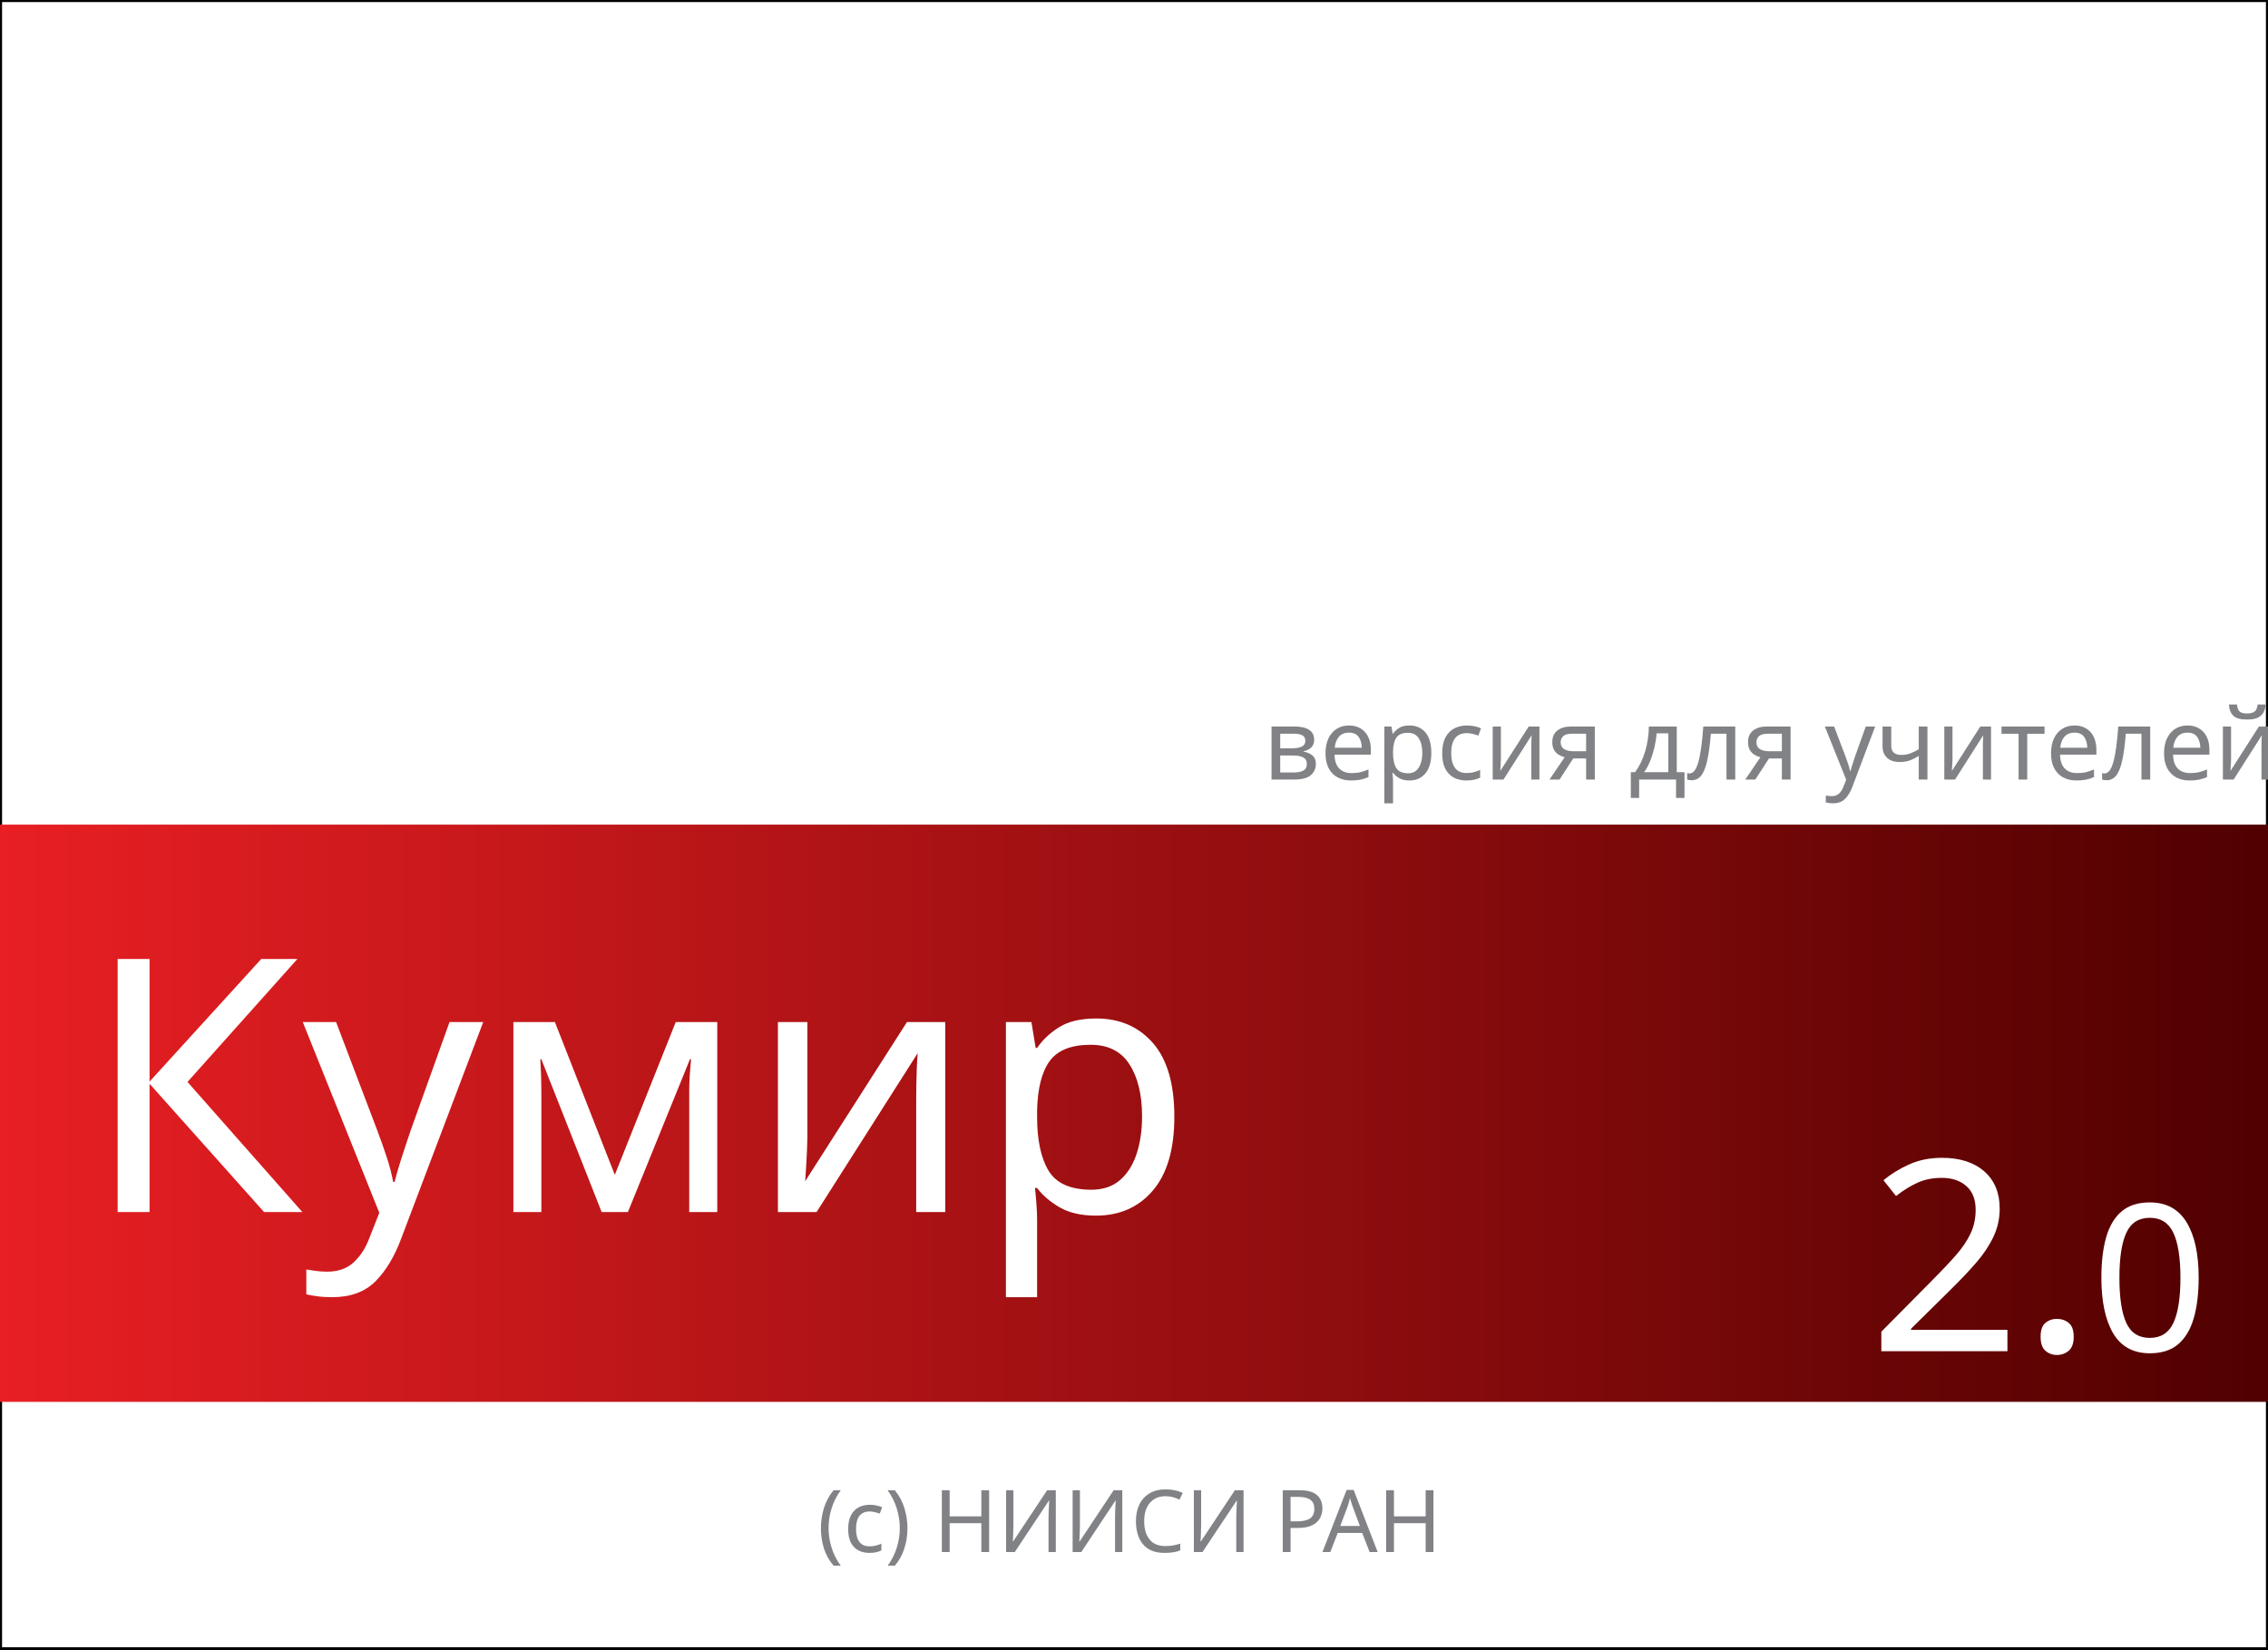
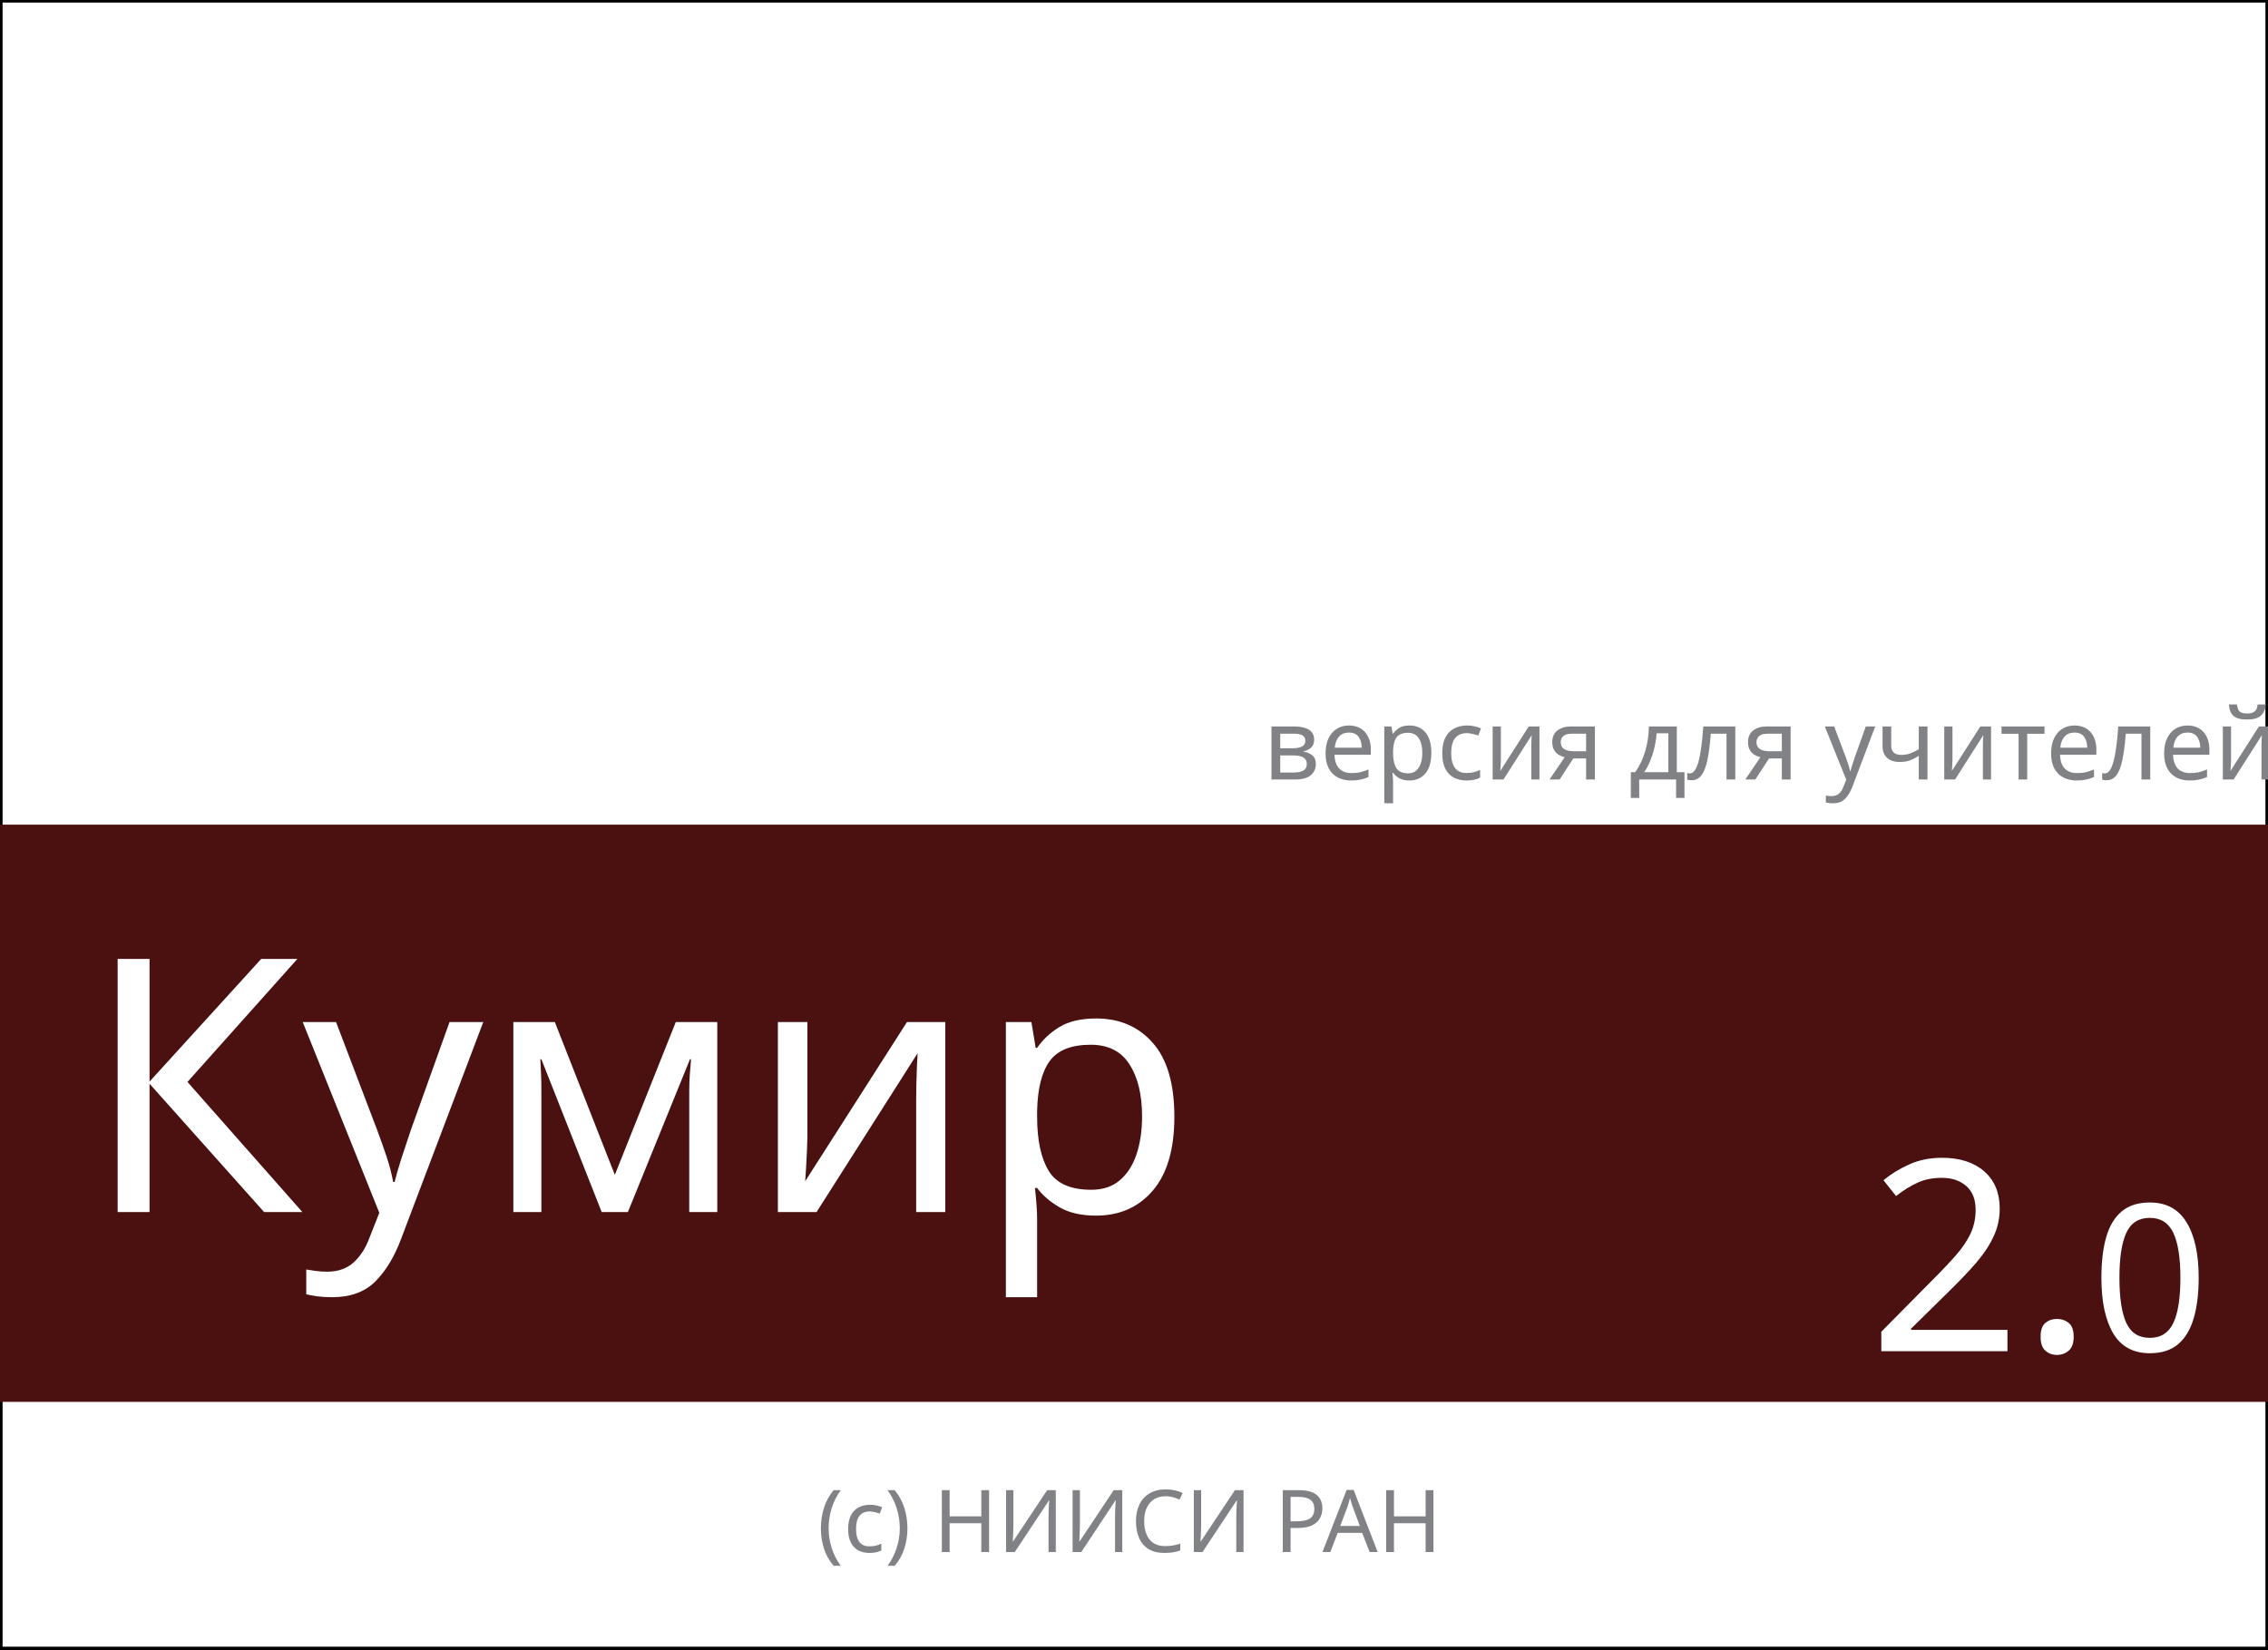
- <svg xmlns="http://www.w3.org/2000/svg" version="1.1" id="Layer_1" x="0px" y="0px" width="550px" height="400px" viewBox="0 0 550 400" enable-background="new 0 0 550 400" xml:space="preserve">
-   <rect fill="#FFFFFF" stroke="#000000" stroke-miterlimit="10" width="550" height="400" />
-   <linearGradient id="SVGID_1_" gradientUnits="userSpaceOnUse" x1="41.66" y1="-33.96" x2="591.66" y2="-33.96" gradientTransform="matrix(1 0 0 -1 -41.6602 236.04)">
-     <stop offset="0" style="stop-color:#E81F23" />
-     <stop offset="1" style="stop-color:#500000" />
-   </linearGradient>
-   <rect y="200" fill="url(#SVGID_1_)" width="550" height="140" />
-   <text transform="matrix(1 0 0 1 20.1885 293.9697)" fill="#FFFFFF" font-family="'Arial-BoldMT'" font-size="85.991">Кумир</text>
-   <text transform="matrix(1 0 0 1 198.229 376.4238)" fill="#808285" font-family="'ArialMT'" font-size="21">(с) НИИСИ РАН</text>
-   <text transform="matrix(1 0 0 1 453.1221 327.7168)" fill="#FFFFFF" font-family="'Arial-BoldItalicMT'" font-size="64.79">2.</text>
-   <text transform="matrix(1 0 0 1 507.1563 327.7168)" fill="#FFFFFF" font-family="'Arial-BoldItalicMT'" font-size="49.774">0</text>
-   <text transform="matrix(1 0 0 1 306.3037 189.061)" fill="#808285" font-family="'ArialMT'" font-size="24">версия для учителей</text>
+ <svg xmlns="http://www.w3.org/2000/svg" version="1.1" id="Layer_1" x="0px" y="0px" width="440px" height="320px" viewBox="0 0 440 320" enable-background="new 0 0 440 320" xml:space="preserve">
+   <rect fill="#FFFFFF" stroke="#000000" stroke-miterlimit="10" width="440" height="320" />
+   <rect y="160" fill="#4B1111" width="440" height="112" />
+   <text transform="matrix(1 0 0 1 16.1509 235.1758)" fill="#FFFFFF" font-family="'Arial-BoldMT'" font-size="68.793">Кумир</text>
+   <text transform="matrix(1 0 0 1 158.5835 301.1387)" fill="#808285" font-family="'ArialMT'" font-size="16.8">(с) НИИСИ РАН</text>
+   <text transform="matrix(1 0 0 1 362.498 262.1729)" fill="#FFFFFF" font-family="'Arial-BoldItalicMT'" font-size="51.832">2.</text>
+   <text transform="matrix(1 0 0 1 405.7246 262.1729)" fill="#FFFFFF" font-family="'Arial-BoldItalicMT'" font-size="39.819">0</text>
+   <text transform="matrix(1 0 0 1 245.043 151.248)" fill="#808285" font-family="'ArialMT'" font-size="19.2">версия для учителей</text>
</svg>
